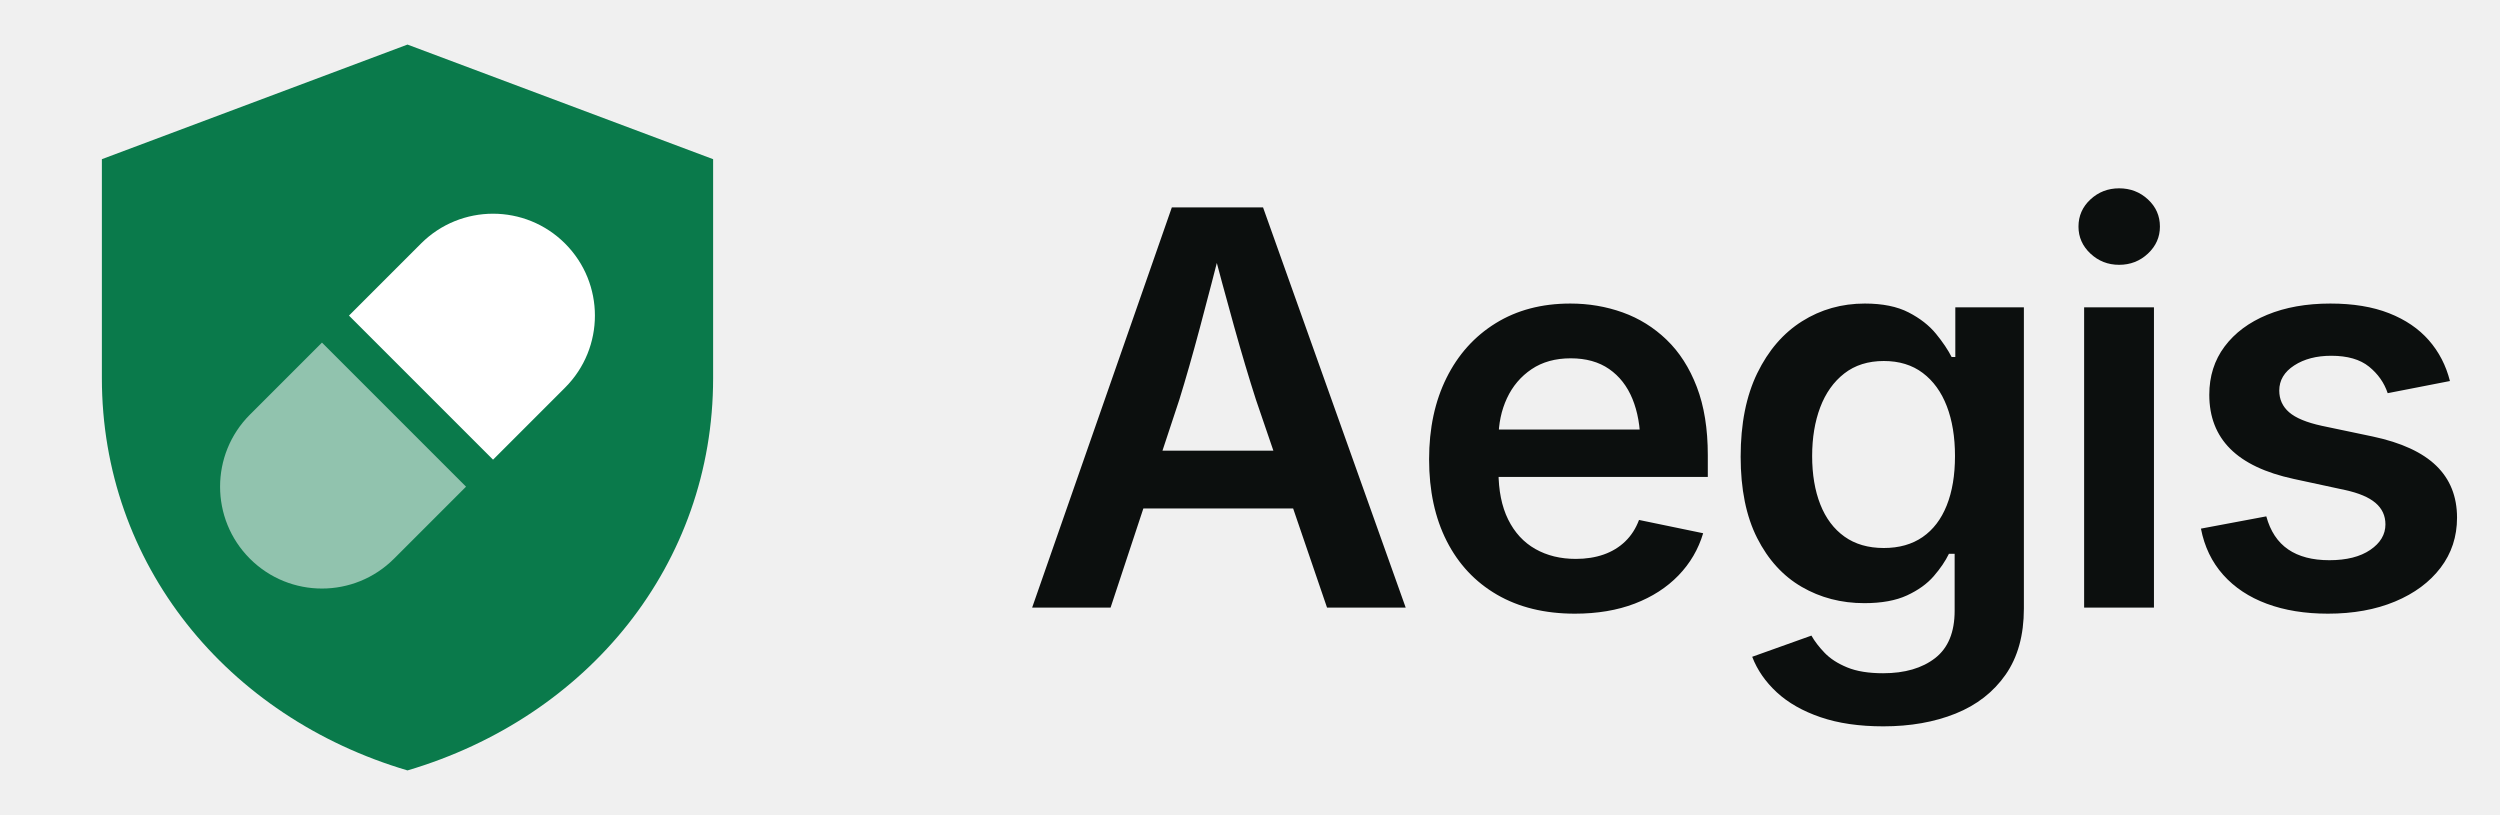
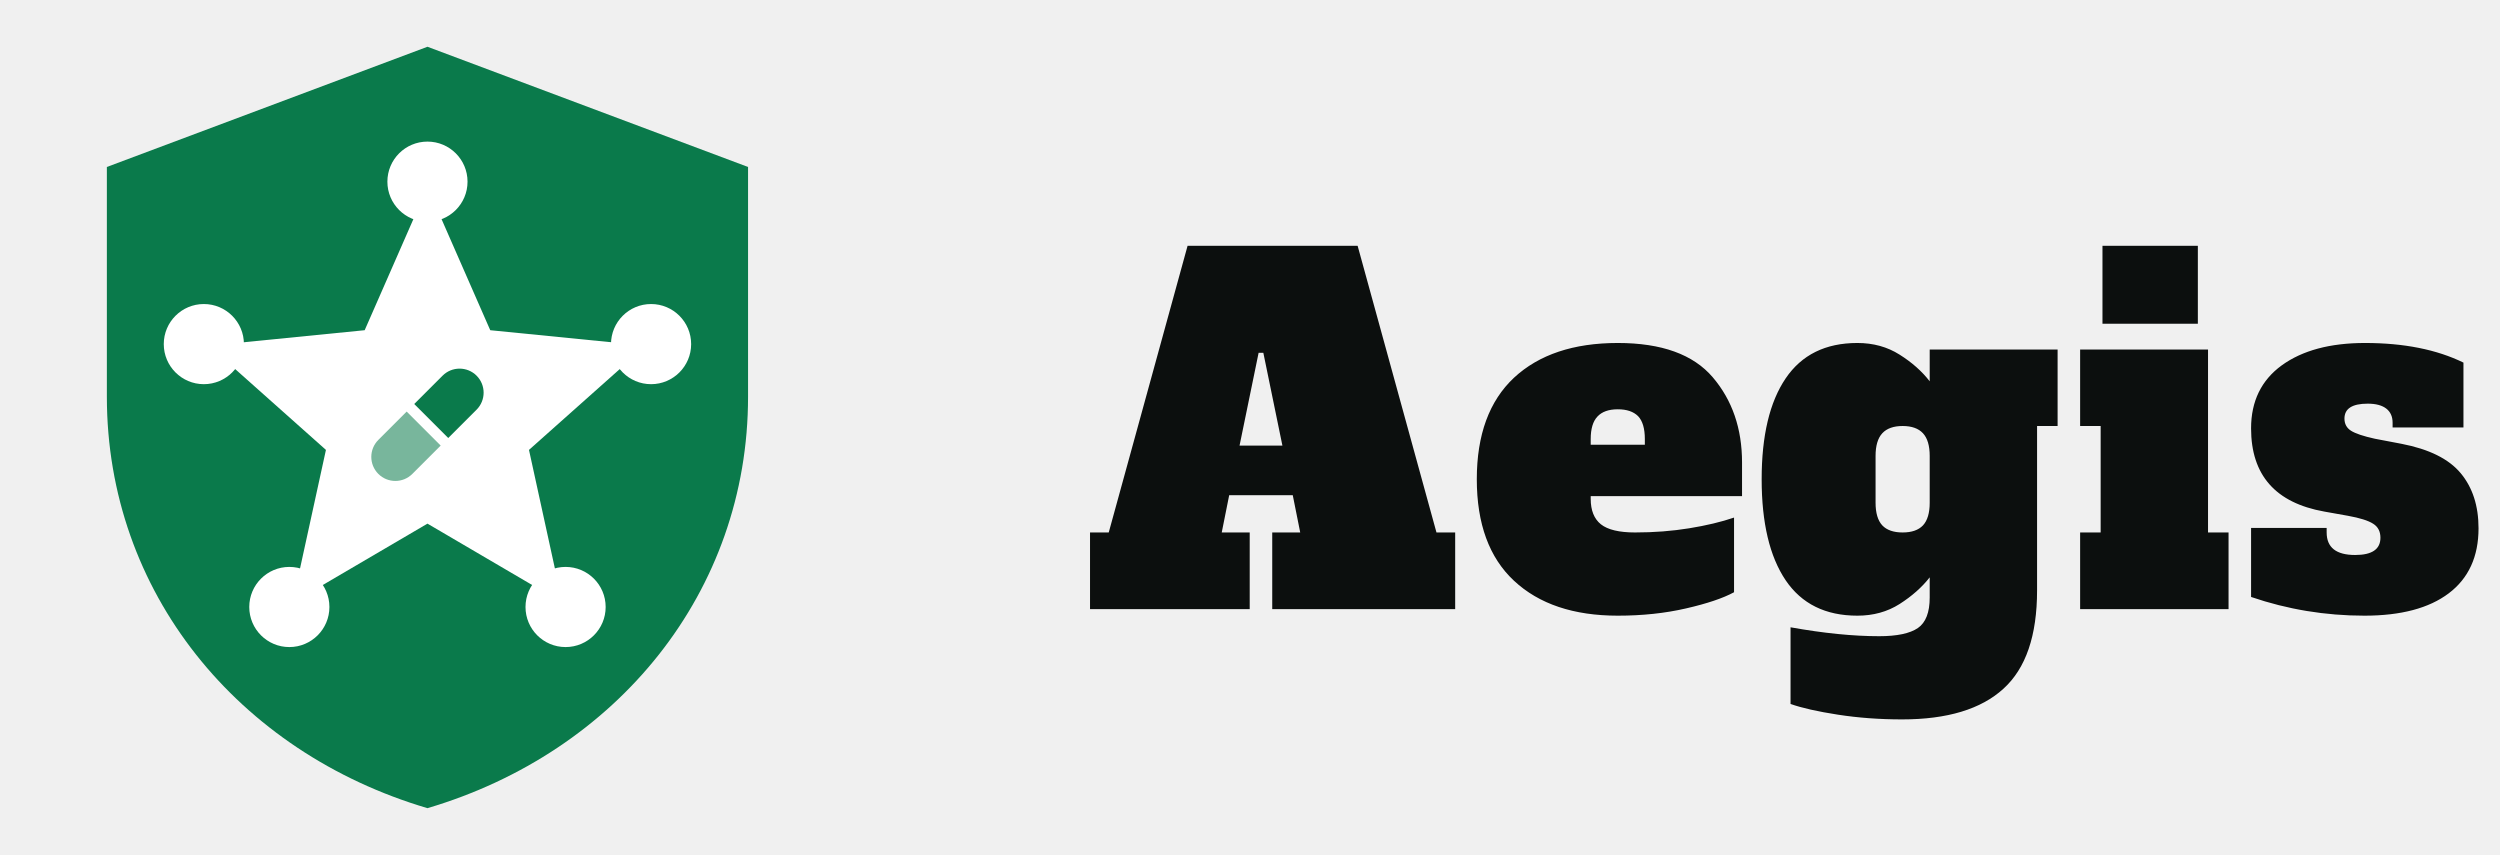
- <svg xmlns="http://www.w3.org/2000/svg" viewBox="0 0 122.7 40" role="img" aria-label="Aegis">
+ <svg xmlns="http://www.w3.org/2000/svg" viewBox="0 0 116.97 40" role="img" aria-label="Aegis">
  <g transform="scale(1.25)">
    <path fill="#0A7A4B" d="M16 1.75 28 6.25v8.6c0 7.3-4.9 13.3-12 15.4C8.9 28.15 4 22.15 4 14.85v-8.6L16 1.75Z" />
-     <g transform="rotate(45 16 15.75)">
-       <path fill="#FFFFFF" d="M12 15v-4a4 4 0 0 1 8 0v4h-8Z" />
-       <path fill="#FFFFFF" fill-opacity=".55" d="M12 16.5h8v4a4 4 0 0 1-8 0v-4Z" />
+     <g fill="#FFFFFF">
+       <path d="M16.00 7.00 L18.35 12.36 L24.18 12.94 L19.80 16.84 L21.05 22.56 L16.00 19.60 L10.95 22.56 L12.20 16.84 L7.82 12.94 L13.65 12.36Z" />
+       <circle cx="16.0" cy="6.8" r="1.5" />
+       <circle cx="24.37" cy="12.88" r="1.5" />
+       <circle cx="21.17" cy="22.72" r="1.5" />
+       <circle cx="10.83" cy="22.72" r="1.5" />
+       <circle cx="7.63" cy="12.88" r="1.5" />
+     </g>
+     <g transform="rotate(45 16 15.9)" fill="#0A7A4B">
+       <path d="M15.1 15.7v-1.5a.9.9 0 0 1 1.8 0v1.5h-1.8Z" />
+       <path fill-opacity=".55" d="M15.1 16.1h1.8v1.5a.9.9 0 0 1-1.8 0v-1.5Z" />
    </g>
  </g>
-   <path fill="#0C0F0E" d="M50.657 29.822 57.514 10.178H61.99L68.992 29.822H65.131L61.643 19.62Q61.133 18.036 60.575 16.041Q60.018 14.046 59.345 11.494H60.085Q59.43 14.063 58.893 16.075Q58.356 18.086 57.88 19.62L54.507 29.822ZM54.651 24.954V22.12H64.998V24.954ZM77.295 30.119Q75.079 30.119 73.473 29.187Q71.867 28.254 71.004 26.553Q70.14 24.853 70.14 22.542Q70.14 20.27 70.993 18.55Q71.846 16.83 73.407 15.864Q74.967 14.898 77.071 14.898Q78.424 14.898 79.641 15.334Q80.857 15.771 81.798 16.677Q82.74 17.583 83.279 18.989Q83.819 20.395 83.819 22.339V23.408H71.758V21.082H82.108L80.507 21.772Q80.507 20.522 80.121 19.579Q79.735 18.637 78.976 18.112Q78.217 17.586 77.09 17.586Q75.962 17.586 75.17 18.12Q74.377 18.654 73.961 19.546Q73.546 20.437 73.546 21.528V23.139Q73.546 24.537 74.02 25.497Q74.495 26.457 75.353 26.944Q76.211 27.431 77.342 27.431Q78.093 27.431 78.708 27.216Q79.322 27.001 79.765 26.574Q80.208 26.147 80.443 25.519L83.591 26.171Q83.238 27.354 82.378 28.243Q81.518 29.132 80.231 29.626Q78.944 30.119 77.295 30.119ZM92.433 35.649Q90.66 35.649 89.351 35.2Q88.042 34.752 87.205 33.979Q86.369 33.205 85.998 32.235L88.905 31.195Q89.136 31.607 89.55 32.038Q89.963 32.47 90.659 32.756Q91.354 33.043 92.423 33.043Q94.019 33.043 94.977 32.299Q95.934 31.555 95.934 29.973V27.181H95.653Q95.393 27.717 94.908 28.278Q94.422 28.839 93.598 29.221Q92.773 29.603 91.501 29.603Q89.806 29.603 88.429 28.804Q87.051 28.005 86.241 26.406Q85.431 24.807 85.431 22.415Q85.431 19.992 86.247 18.315Q87.063 16.639 88.444 15.769Q89.826 14.898 91.526 14.898Q92.831 14.898 93.674 15.333Q94.517 15.768 95.019 16.383Q95.521 16.999 95.786 17.523H95.967V15.083H99.332V29.867Q99.332 31.827 98.435 33.112Q97.538 34.396 95.979 35.023Q94.42 35.649 92.433 35.649ZM92.457 26.896Q93.583 26.896 94.361 26.359Q95.14 25.822 95.545 24.808Q95.951 23.795 95.951 22.381Q95.951 20.983 95.55 19.937Q95.148 18.891 94.37 18.305Q93.592 17.718 92.457 17.718Q91.302 17.718 90.517 18.33Q89.733 18.942 89.336 19.992Q88.94 21.042 88.94 22.381Q88.94 23.74 89.341 24.758Q89.742 25.776 90.526 26.336Q91.31 26.896 92.457 26.896ZM102.289 29.822V15.083H105.716V29.822ZM104.006 12.997Q103.187 12.997 102.599 12.446Q102.012 11.894 102.012 11.121Q102.012 10.333 102.599 9.788Q103.187 9.243 104.006 9.243Q104.833 9.243 105.421 9.787Q106.009 10.332 106.009 11.121Q106.009 11.894 105.421 12.446Q104.833 12.997 104.006 12.997ZM114.255 30.119Q112.564 30.119 111.255 29.632Q109.947 29.146 109.114 28.212Q108.28 27.277 108.022 25.945L111.23 25.343Q111.527 26.433 112.302 26.964Q113.077 27.495 114.324 27.495Q115.591 27.495 116.334 26.988Q117.077 26.481 117.077 25.737Q117.077 25.096 116.588 24.681Q116.099 24.266 115.086 24.048L112.577 23.506Q110.487 23.055 109.46 22.027Q108.432 20.998 108.432 19.376Q108.432 18.011 109.184 17.006Q109.936 16.002 111.273 15.45Q112.61 14.898 114.374 14.898Q116.047 14.898 117.253 15.372Q118.459 15.846 119.205 16.698Q119.952 17.55 120.243 18.701L117.188 19.297Q116.932 18.53 116.272 17.995Q115.612 17.461 114.42 17.461Q113.33 17.461 112.598 17.937Q111.866 18.413 111.866 19.169Q111.866 19.811 112.348 20.232Q112.829 20.653 113.955 20.899L116.463 21.426Q118.557 21.873 119.574 22.861Q120.591 23.849 120.591 25.408Q120.591 26.804 119.784 27.865Q118.976 28.926 117.548 29.523Q116.12 30.119 114.255 30.119Z" />
+   <path transform="translate(51 11.5) scale(0.85)" fill="#0C0F0E" d="M19.07 15.78H20.1V20H10.03V15.78H11.57L11.16 13.73H7.66L7.25 15.78H8.79V20H0V15.78H1.03L5.37 0H14.73ZM8.23 11H10.59L9.54 5.89H9.28ZM21.29 12.85Q21.29 9.18 23.34 7.26Q25.4 5.35 29.05 5.35Q32.67 5.35 34.28 7.24Q35.89 9.13 35.89 11.93V13.78H27.56V13.93Q27.56 14.88 28.12 15.33Q28.69 15.78 30 15.78Q31.57 15.78 32.98 15.55Q34.4 15.32 35.45 14.96V19.07Q34.55 19.56 32.81 19.96Q31.08 20.36 29.05 20.36Q25.4 20.36 23.34 18.44Q21.29 16.53 21.29 12.85ZM30.54 10.95V10.64Q30.54 9.77 30.17 9.38Q29.79 9 29.05 9Q28.3 9 27.93 9.4Q27.56 9.79 27.56 10.64V10.95ZM38.56 25.22V21Q41.29 21.49 43.44 21.49Q44.91 21.49 45.57 21.04Q46.22 20.59 46.22 19.36V18.25Q45.58 19.07 44.56 19.72Q43.55 20.36 42.24 20.36Q39.61 20.36 38.29 18.41Q36.97 16.45 36.97 12.85Q36.97 9.25 38.29 7.3Q39.61 5.35 42.24 5.35Q43.55 5.35 44.56 5.99Q45.58 6.63 46.22 7.46V5.71H53.26V9.92H52.13V18.97Q52.13 22.7 50.28 24.38Q48.43 26.07 44.7 26.07Q42.85 26.07 41.17 25.81Q39.49 25.55 38.56 25.22ZM46.22 14.14V11.57Q46.22 10.72 45.85 10.32Q45.48 9.92 44.73 9.92Q43.98 9.92 43.61 10.32Q43.24 10.72 43.24 11.57V14.14Q43.24 14.99 43.61 15.39Q43.98 15.78 44.73 15.78Q45.48 15.78 45.85 15.39Q46.22 14.99 46.22 14.14ZM55.73 4.29V0H60.98V4.29ZM54.5 20V15.78H55.63V9.92H54.5V5.71H61.54V15.78H62.67V20ZM63.91 19.33V15.53H68.07V15.78Q68.07 17.02 69.64 17.02Q71.03 17.02 71.03 16.07Q71.03 15.55 70.63 15.3Q70.23 15.04 69.23 14.86L67.94 14.63Q63.91 13.91 63.91 10.05Q63.91 7.81 65.6 6.58Q67.3 5.35 70.18 5.35Q73.39 5.35 75.6 6.43V10H71.7V9.74Q71.7 9.23 71.35 8.96Q71 8.69 70.33 8.69Q69.05 8.69 69.05 9.51Q69.05 9.95 69.41 10.18Q69.77 10.41 70.72 10.62L72.19 10.9Q74.47 11.34 75.45 12.52Q76.43 13.7 76.43 15.55Q76.43 17.89 74.79 19.13Q73.16 20.36 70.15 20.36Q66.92 20.36 63.91 19.33Z" />
</svg>
